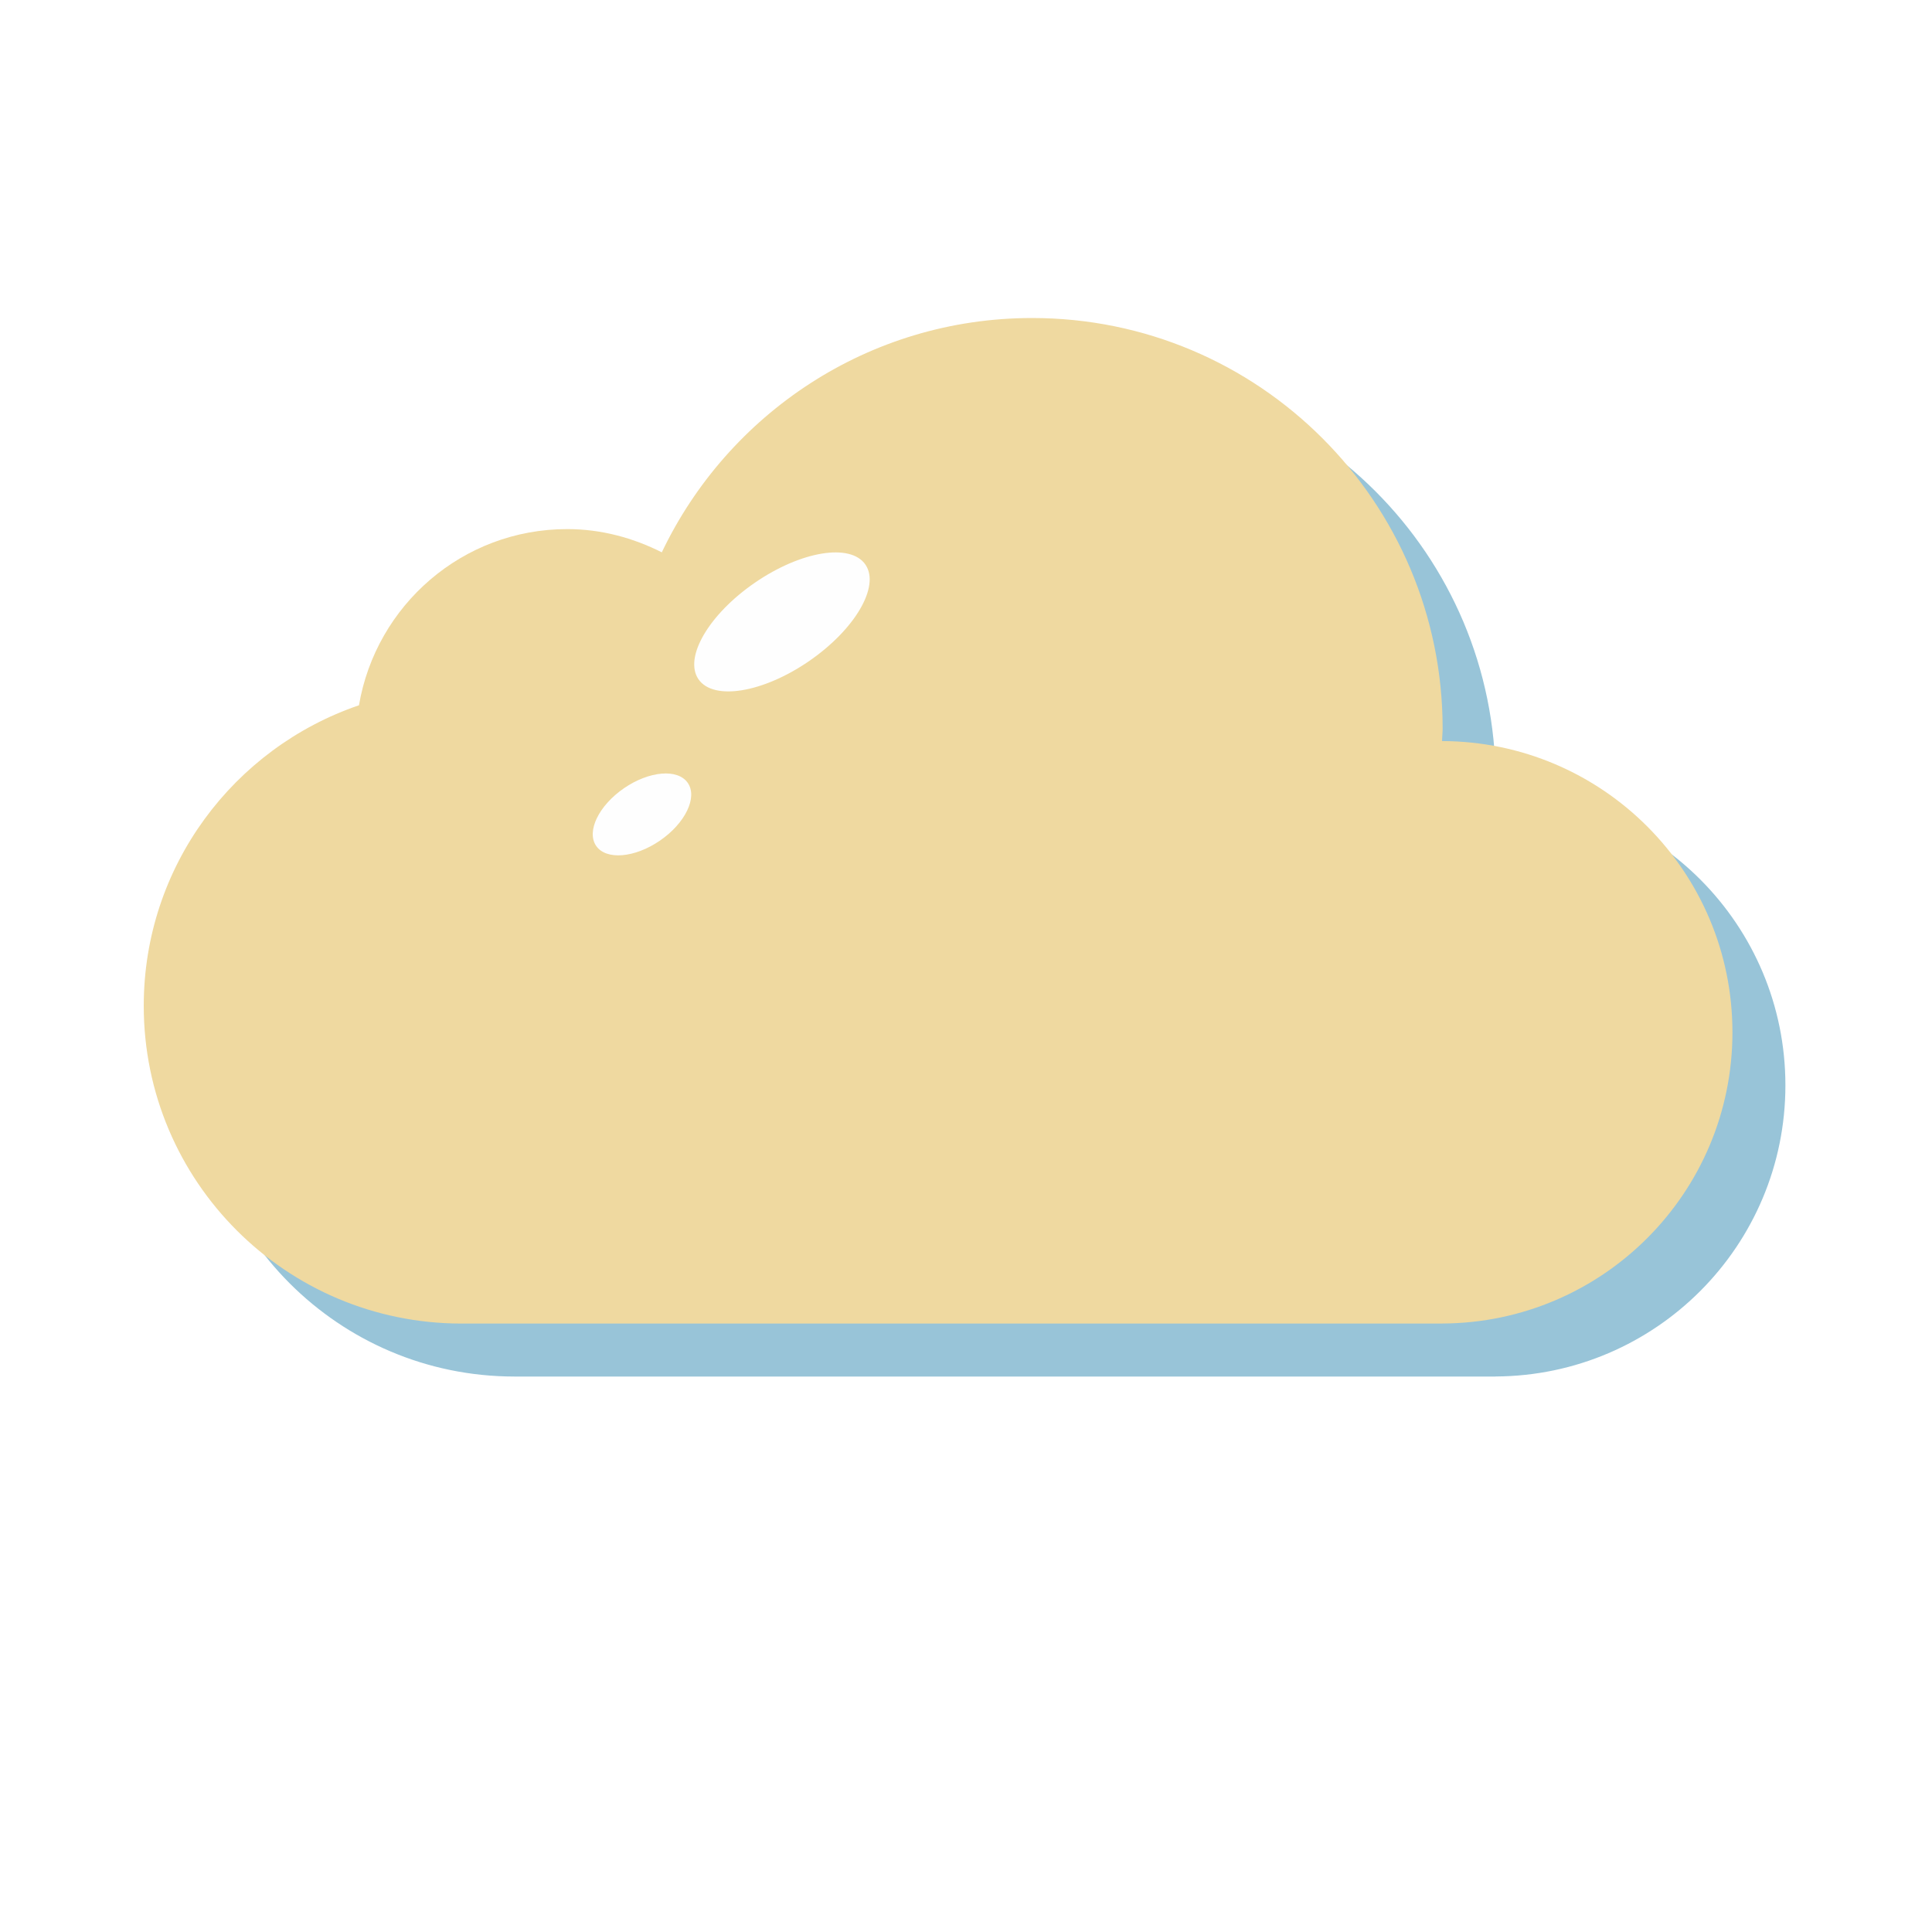
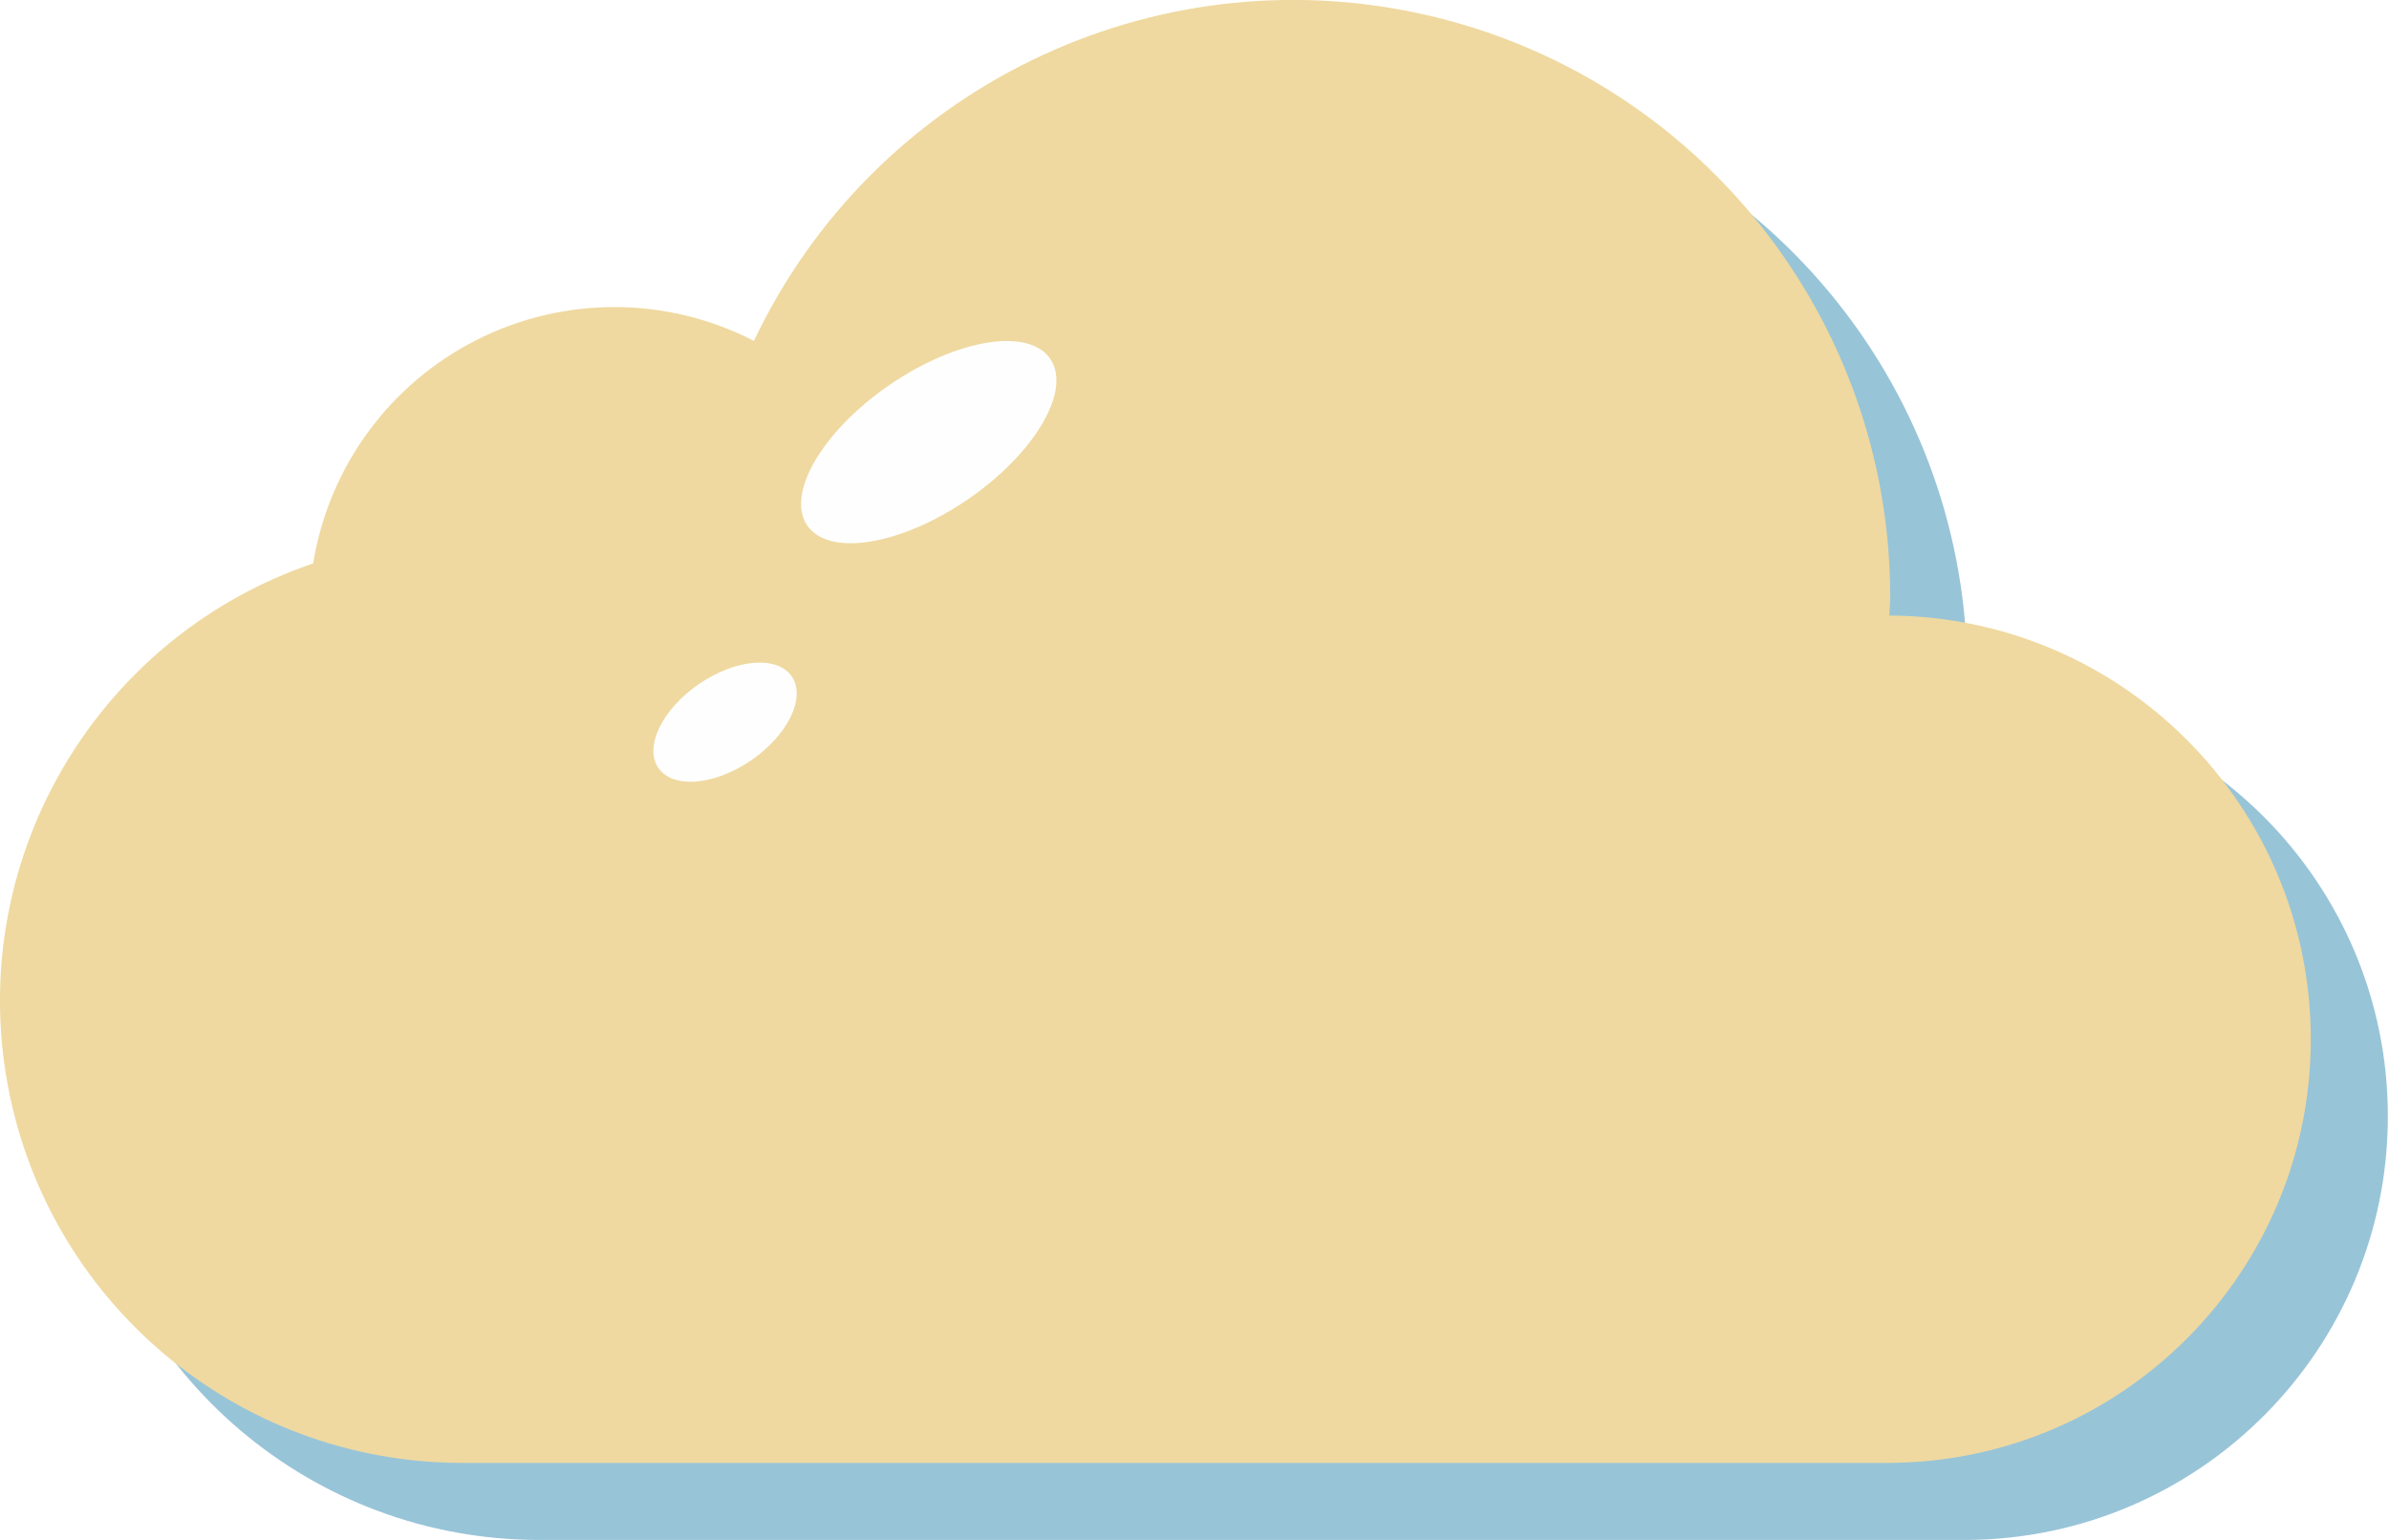
- <svg xmlns="http://www.w3.org/2000/svg" t="1677379066907" class="icon" viewBox="0 0 1024 1024" version="1.1" p-id="1179" width="200" height="200">
-   <path d="M792.367 420.85c0.053-2.221 0.329-4.416 0.329-6.661 0-120.159-97.403-217.563-217.563-217.563-86.685 0-161.308 50.826-196.289 124.188-15.16-7.622-32.02-12.31-50.141-12.31-55.542 0-101.353 40.411-110.373 93.375-66.316 22.643-114.07 85.341-114.07 159.306 0 92.963 75.361 168.327 168.298 168.408h520.138v-0.028c84.931-0.438 153.605-69.359 153.605-154.344 0-85.15-68.868-154.124-153.934-154.371z" fill="#98C4D8" p-id="1180" />
-   <path d="M764.296 392.777c0.053-2.221 0.329-4.416 0.329-6.661 0-120.159-97.403-217.563-217.563-217.563-86.685 0-161.308 50.826-196.289 124.188-15.16-7.622-32.02-12.31-50.141-12.31-55.542 0-101.353 40.411-110.373 93.375-66.316 22.643-114.07 85.341-114.07 159.306 0 92.963 75.361 168.327 168.298 168.408h520.139v-0.028c84.931-0.438 153.605-69.359 153.605-154.344-0.002-85.149-68.87-154.124-153.935-154.371z" fill="#EFD9A0" p-id="1181" />
-   <path d="M370.21 360.015a25.256 53.669 55.515 1 0 88.476-60.774 25.256 53.669 55.515 1 0-88.476 60.774Z" fill="#FEFEFE" p-id="1182" />
-   <path d="M315.977 448.337a16.838 29.465 55.515 1 0 48.575-33.366 16.838 29.465 55.515 1 0-48.575 33.366Z" fill="#FEFEFE" p-id="1183" />
+ <svg xmlns="http://www.w3.org/2000/svg" width="129.158" height="83.28" viewBox="0 0 129.158 83.28">
+   <g id="云" transform="translate(-76.189 -168.553)">
+     <path id="路径_55" data-name="路径 55" d="M206.4,229.909c.008-.33.049-.656.049-.989a32.275,32.275,0,0,0-61.432-13.86,16.492,16.492,0,0,0-23.826,12.033,24.99,24.99,0,0,0,8.05,48.645h77.209v0a22.913,22.913,0,0,0-.049-45.825Z" transform="translate(-23.904 -23.906)" fill="#98c4d8" />
+     <path id="路径_56" data-name="路径 56" d="M178.331,201.836c.008-.33.049-.656.049-.989a32.275,32.275,0,0,0-61.432-13.86A16.492,16.492,0,0,0,93.121,199.02a24.99,24.99,0,0,0,8.05,48.645H178.38v0a22.913,22.913,0,0,0-.049-45.825Z" fill="#efd9a0" />
+     <path id="路径_57" data-name="路径 57" d="M368.28,302.769c1.172,1.707,5.063,1.071,8.689-1.42s5.616-5.894,4.444-7.6-5.063-1.071-8.689,1.42S367.108,301.063,368.28,302.769Z" transform="translate(-248.447 -105.796)" fill="#fefefe" />
+     <path id="路径_58" data-name="路径 58" d="M314.435,415.65c.782,1.138,3.029.951,5.02-.416s2.972-3.4,2.19-4.537-3.029-.951-5.02.416S313.653,414.512,314.435,415.65Z" transform="translate(-202.652 -205.566)" fill="#fefefe" />
+   </g>
</svg>
